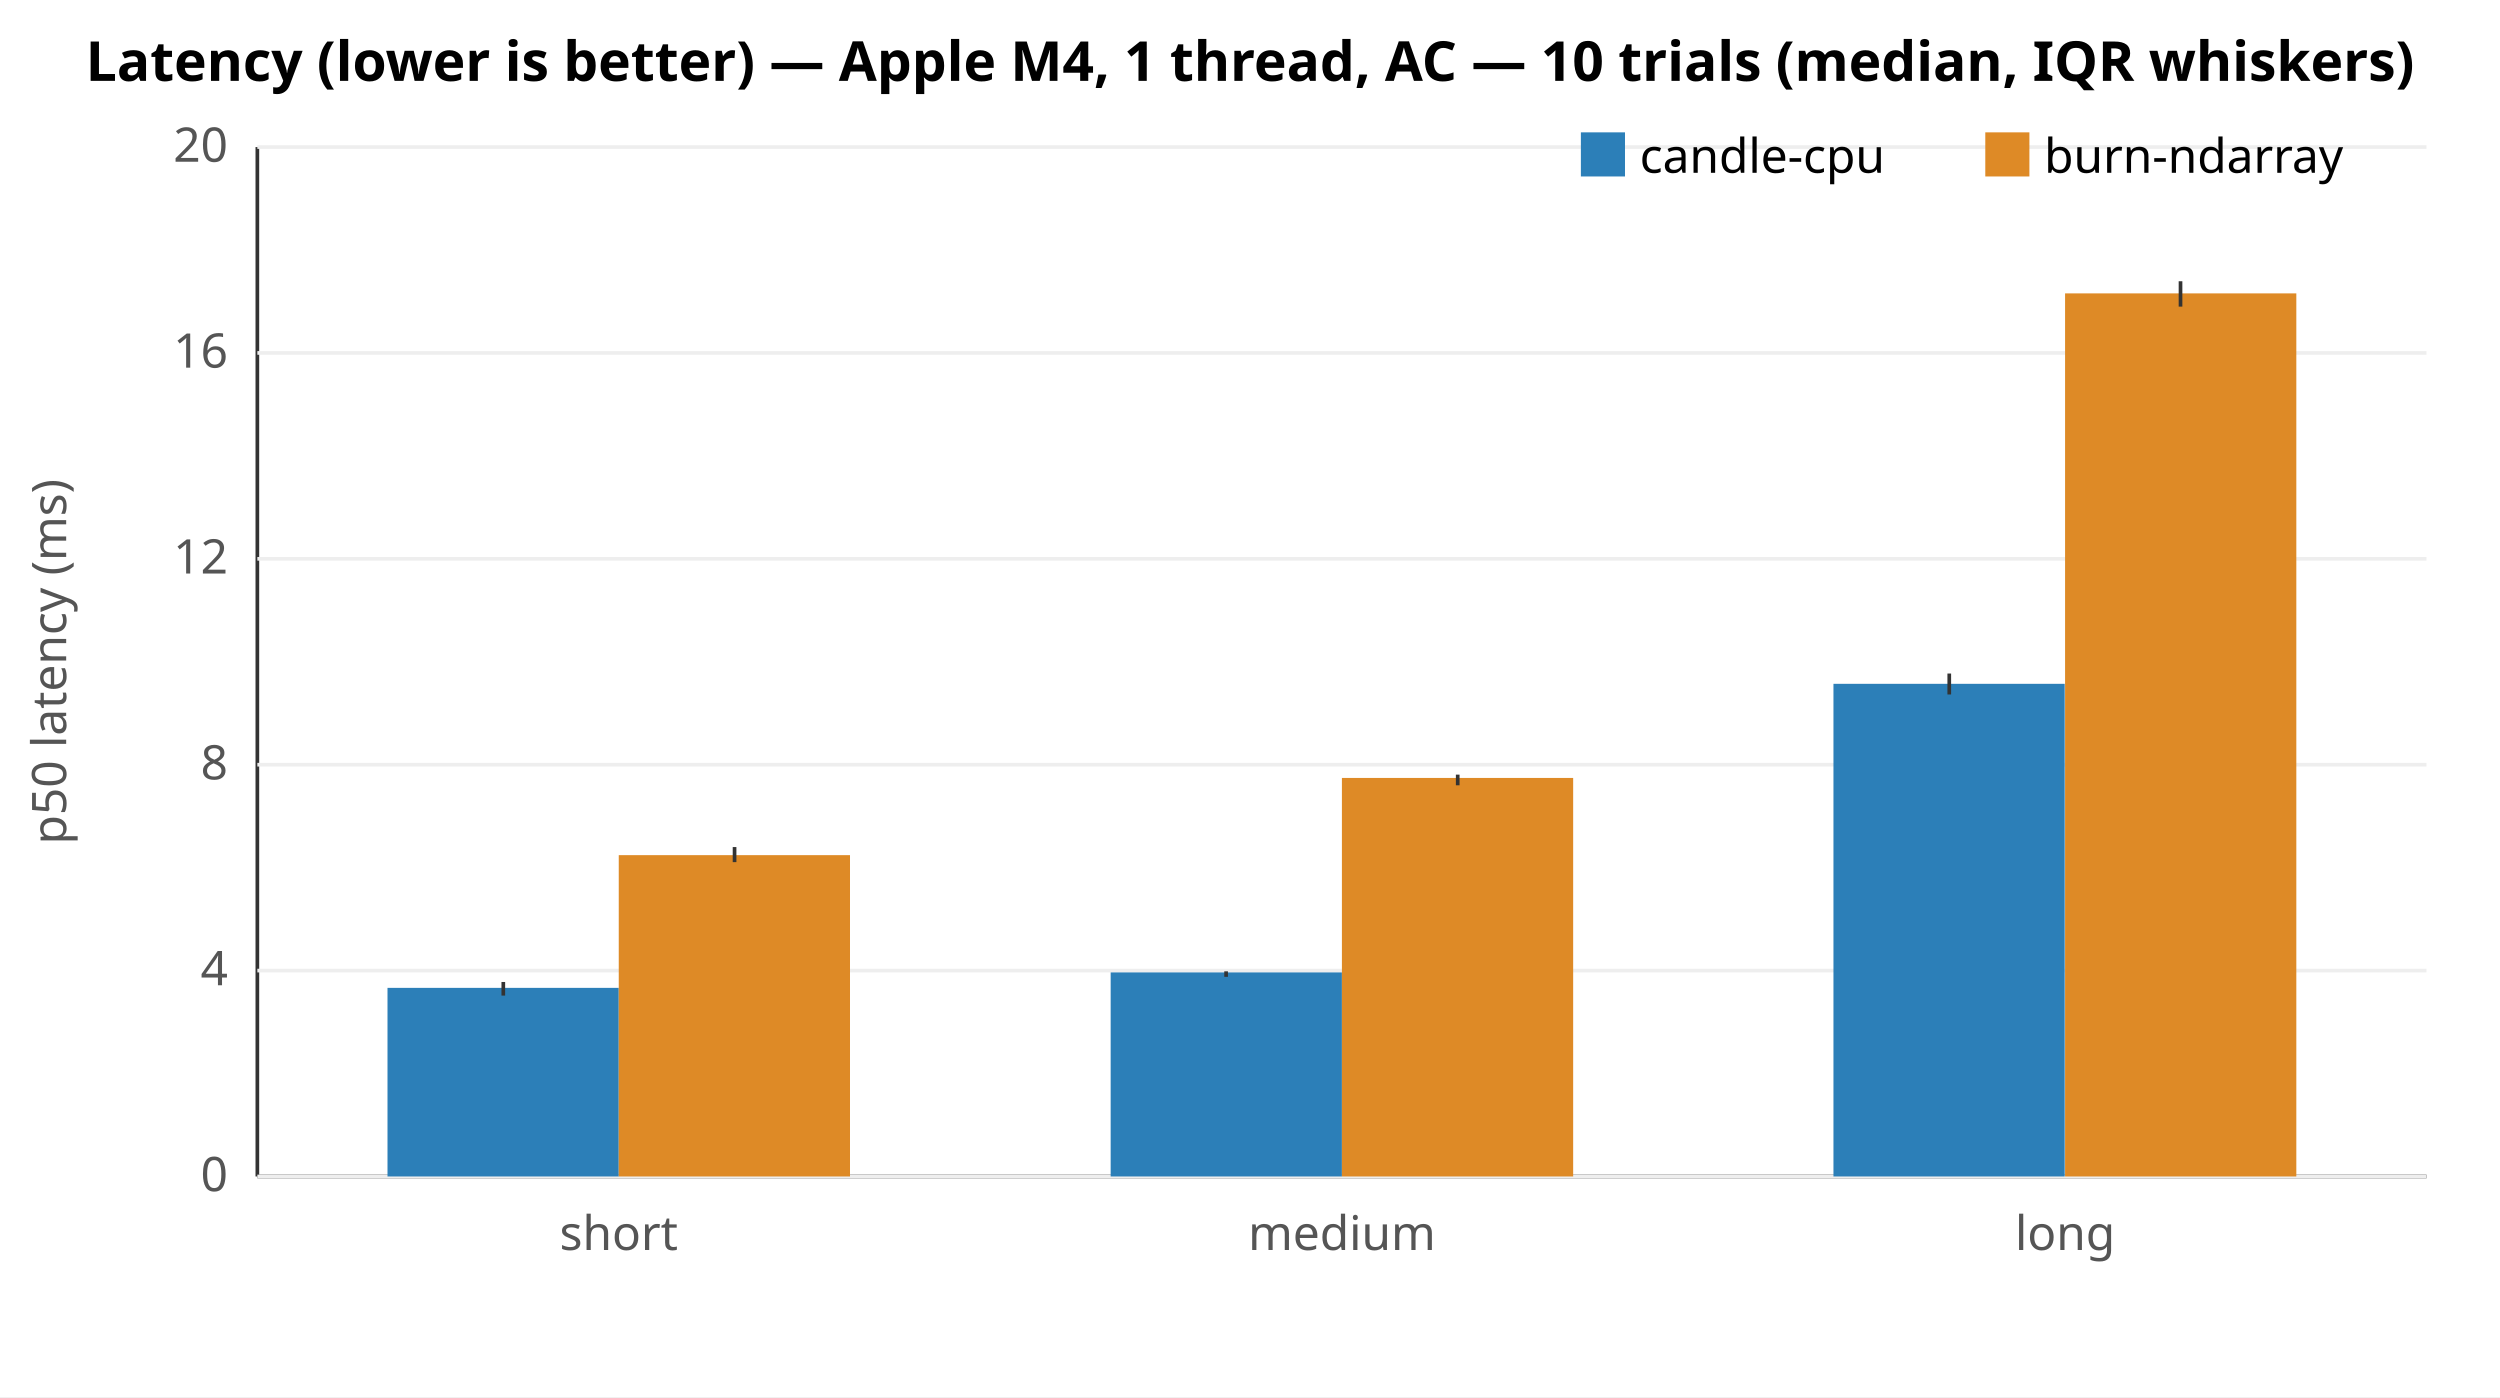
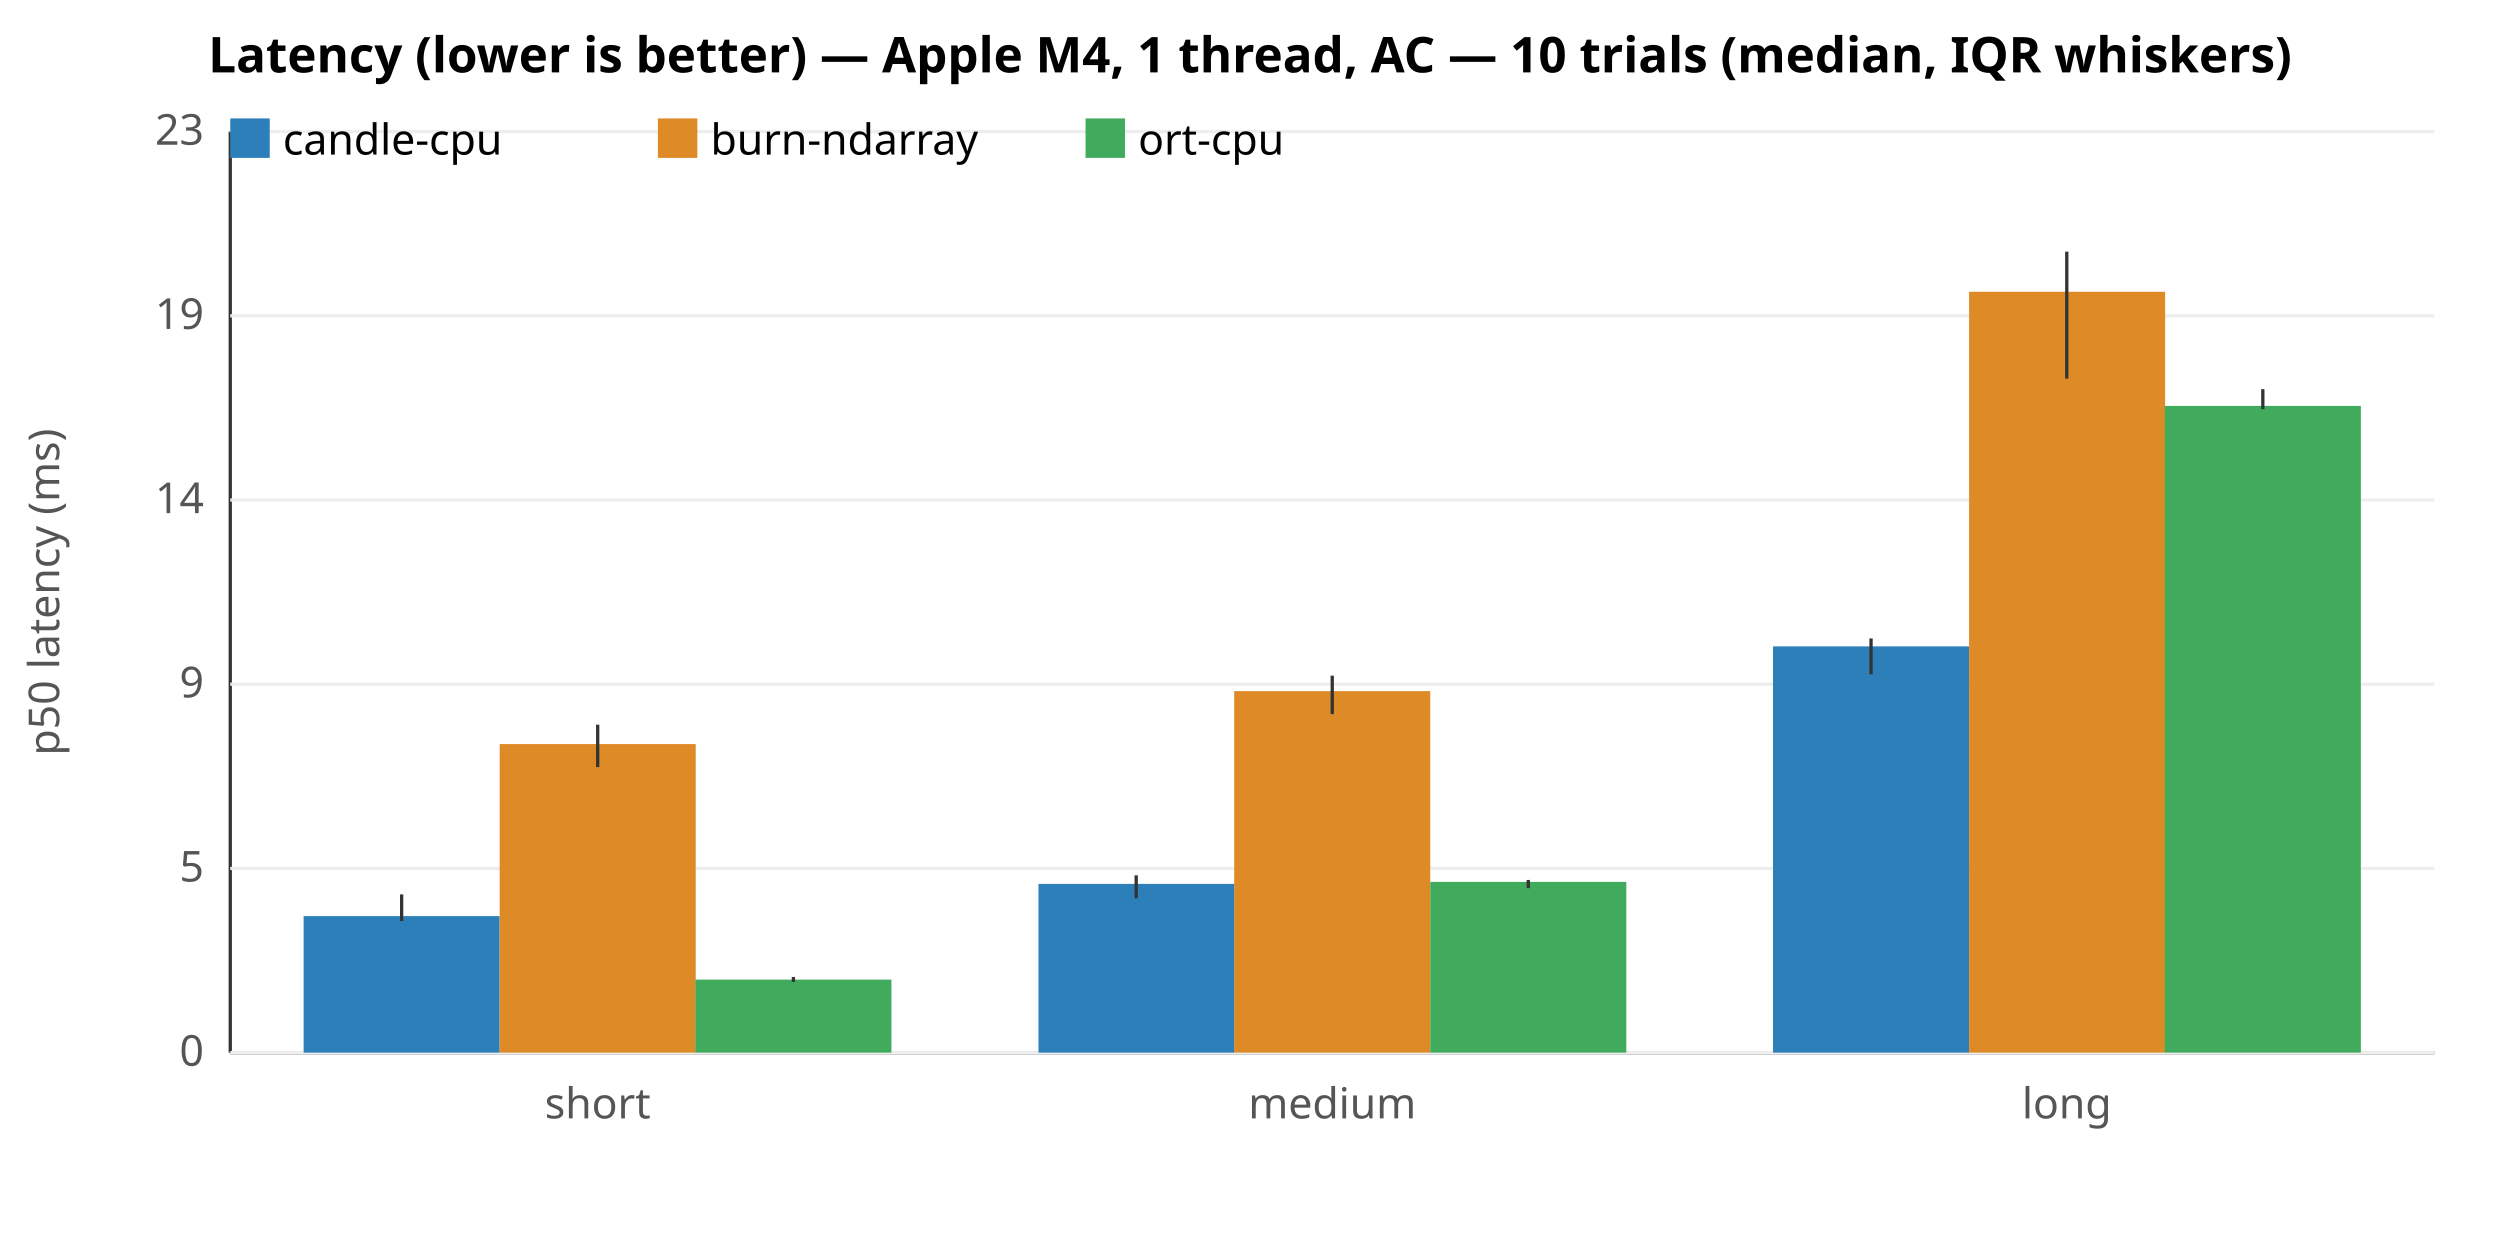
- <svg xmlns="http://www.w3.org/2000/svg" width="680" height="380" font-family="sans-serif" font-size="13">
-   <rect width="680" height="380" fill="white" />
-   <text x="340.0" y="22" text-anchor="middle" font-size="15" font-weight="bold">Latency (lower is better) — Apple M4, 1 thread, AC — 10 trials (median, IQR whiskers)</text>
-   <line x1="70" y1="320" x2="660" y2="320" stroke="#333" />
+ <svg xmlns="http://www.w3.org/2000/svg" width="760" height="380" font-family="sans-serif" font-size="13">
+   <rect width="760" height="380" fill="white" />
+   <text x="380.0" y="22" text-anchor="middle" font-size="15" font-weight="bold">Latency (lower is better) — Apple M4, 1 thread, AC — 10 trials (median, IQR whiskers)</text>
+   <line x1="70" y1="320" x2="740" y2="320" stroke="#333" />
  <line x1="70" y1="320" x2="70" y2="40" stroke="#333" />
-   <line x1="70" y1="320.0" x2="660" y2="320.0" stroke="#eee" />
+   <line x1="70" y1="320.0" x2="740" y2="320.0" stroke="#eee" />
  <text x="62" y="324.0" text-anchor="end" fill="#555">0</text>
-   <line x1="70" y1="264.0" x2="660" y2="264.0" stroke="#eee" />
-   <text x="62" y="268.0" text-anchor="end" fill="#555">4</text>
-   <line x1="70" y1="208.0" x2="660" y2="208.0" stroke="#eee" />
-   <text x="62" y="212.0" text-anchor="end" fill="#555">8</text>
-   <line x1="70" y1="152.0" x2="660" y2="152.0" stroke="#eee" />
-   <text x="62" y="156.0" text-anchor="end" fill="#555">12</text>
-   <line x1="70" y1="96.0" x2="660" y2="96.0" stroke="#eee" />
-   <text x="62" y="100.0" text-anchor="end" fill="#555">16</text>
-   <line x1="70" y1="40.0" x2="660" y2="40.0" stroke="#eee" />
-   <text x="62" y="44.0" text-anchor="end" fill="#555">20</text>
+   <line x1="70" y1="264.0" x2="740" y2="264.0" stroke="#eee" />
+   <text x="62" y="268.0" text-anchor="end" fill="#555">5</text>
+   <line x1="70" y1="208.0" x2="740" y2="208.0" stroke="#eee" />
+   <text x="62" y="212.0" text-anchor="end" fill="#555">9</text>
+   <line x1="70" y1="152.0" x2="740" y2="152.0" stroke="#eee" />
+   <text x="62" y="156.0" text-anchor="end" fill="#555">14</text>
+   <line x1="70" y1="96.0" x2="740" y2="96.0" stroke="#eee" />
+   <text x="62" y="100.0" text-anchor="end" fill="#555">19</text>
+   <line x1="70" y1="40.0" x2="740" y2="40.0" stroke="#eee" />
+   <text x="62" y="44.0" text-anchor="end" fill="#555">23</text>
  <text x="18" y="180" text-anchor="middle" fill="#555" transform="rotate(-90 18 180)">p50 latency (ms)</text>
-   <text x="168.3" y="340" text-anchor="middle" fill="#555">short</text>
-   <text x="365.0" y="340" text-anchor="middle" fill="#555">medium</text>
-   <text x="561.7" y="340" text-anchor="middle" fill="#555">long</text>
-   <rect x="105.4" y="268.7" width="62.9" height="51.3" fill="#2c7fb8" />
-   <line x1="136.9" y1="270.8" x2="136.9" y2="267.1" stroke="#333" />
-   <rect x="168.3" y="232.6" width="62.9" height="87.4" fill="#de8a26" />
-   <line x1="199.8" y1="234.5" x2="199.8" y2="230.4" stroke="#333" />
-   <rect x="302.1" y="264.5" width="62.9" height="55.5" fill="#2c7fb8" />
-   <line x1="333.5" y1="265.7" x2="333.5" y2="264.2" stroke="#333" />
-   <rect x="365.0" y="211.6" width="62.9" height="108.4" fill="#de8a26" />
-   <line x1="396.5" y1="213.6" x2="396.5" y2="210.7" stroke="#333" />
-   <rect x="498.7" y="186.0" width="62.9" height="134.0" fill="#2c7fb8" />
-   <line x1="530.2" y1="188.9" x2="530.2" y2="183.2" stroke="#333" />
-   <rect x="561.7" y="79.8" width="62.9" height="240.2" fill="#de8a26" />
-   <line x1="593.1" y1="83.4" x2="593.1" y2="76.5" stroke="#333" />
-   <rect x="430" y="36" width="12" height="12" fill="#2c7fb8" />
-   <text x="446" y="47">candle-cpu</text>
-   <rect x="540" y="36" width="12" height="12" fill="#de8a26" />
-   <text x="556" y="47">burn-ndarray</text>
+   <text x="181.7" y="340" text-anchor="middle" fill="#555">short</text>
+   <text x="405.0" y="340" text-anchor="middle" fill="#555">medium</text>
+   <text x="628.3" y="340" text-anchor="middle" fill="#555">long</text>
+   <rect x="92.3" y="278.5" width="59.6" height="41.5" fill="#2c7fb8" />
+   <line x1="122.1" y1="280.0" x2="122.1" y2="271.9" stroke="#333" />
+   <rect x="151.9" y="226.2" width="59.6" height="93.8" fill="#de8a26" />
+   <line x1="181.7" y1="233.2" x2="181.7" y2="220.3" stroke="#333" />
+   <rect x="211.4" y="297.8" width="59.6" height="22.2" fill="#41ab5d" />
+   <line x1="241.2" y1="298.5" x2="241.2" y2="297.0" stroke="#333" />
+   <rect x="315.7" y="268.7" width="59.6" height="51.3" fill="#2c7fb8" />
+   <line x1="345.4" y1="273.1" x2="345.4" y2="266.1" stroke="#333" />
+   <rect x="375.2" y="210.1" width="59.6" height="109.9" fill="#de8a26" />
+   <line x1="405.0" y1="217.1" x2="405.0" y2="205.4" stroke="#333" />
+   <rect x="434.8" y="268.1" width="59.6" height="51.9" fill="#41ab5d" />
+   <line x1="464.6" y1="270.0" x2="464.6" y2="267.5" stroke="#333" />
+   <rect x="539.0" y="196.5" width="59.6" height="123.5" fill="#2c7fb8" />
+   <line x1="568.8" y1="205.0" x2="568.8" y2="194.1" stroke="#333" />
+   <rect x="598.6" y="88.7" width="59.6" height="231.3" fill="#de8a26" />
+   <line x1="628.3" y1="115.1" x2="628.3" y2="76.5" stroke="#333" />
+   <rect x="658.1" y="123.4" width="59.6" height="196.6" fill="#41ab5d" />
+   <line x1="687.9" y1="124.4" x2="687.9" y2="118.3" stroke="#333" />
+   <rect x="70" y="36" width="12" height="12" fill="#2c7fb8" />
+   <text x="86" y="47">candle-cpu</text>
+   <rect x="200" y="36" width="12" height="12" fill="#de8a26" />
+   <text x="216" y="47">burn-ndarray</text>
+   <rect x="330" y="36" width="12" height="12" fill="#41ab5d" />
+   <text x="346" y="47">ort-cpu</text>
</svg>
